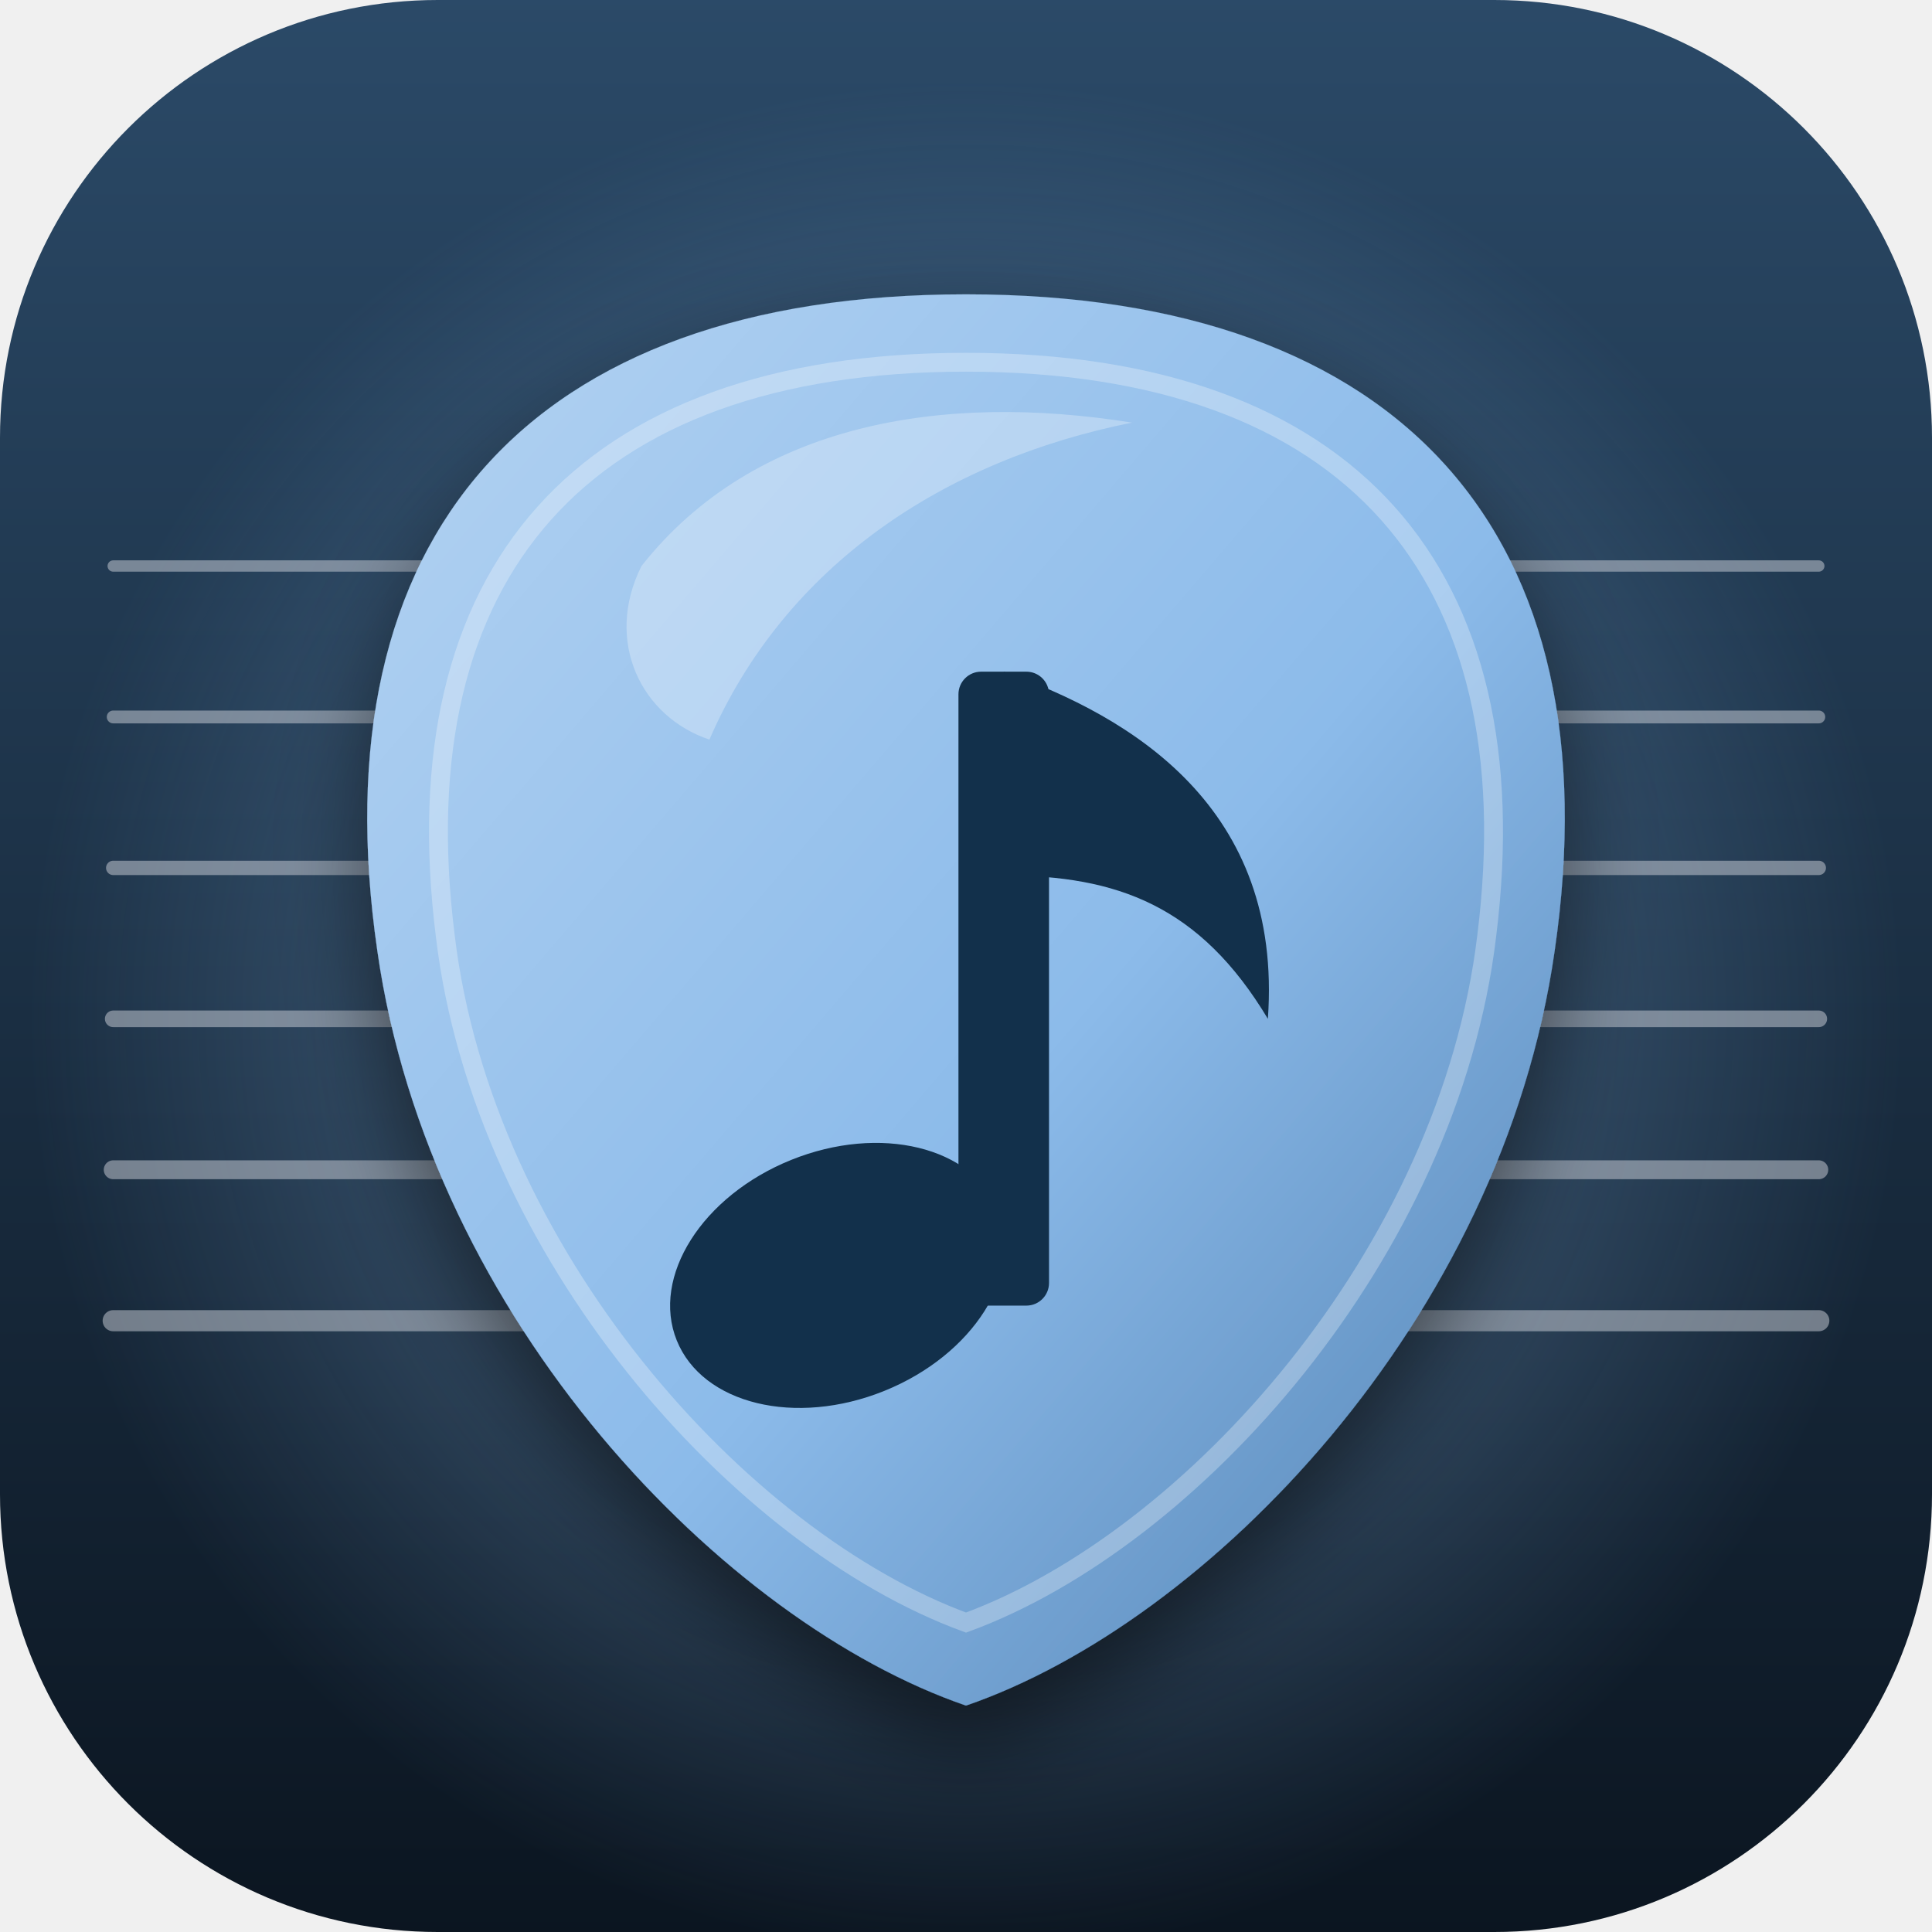
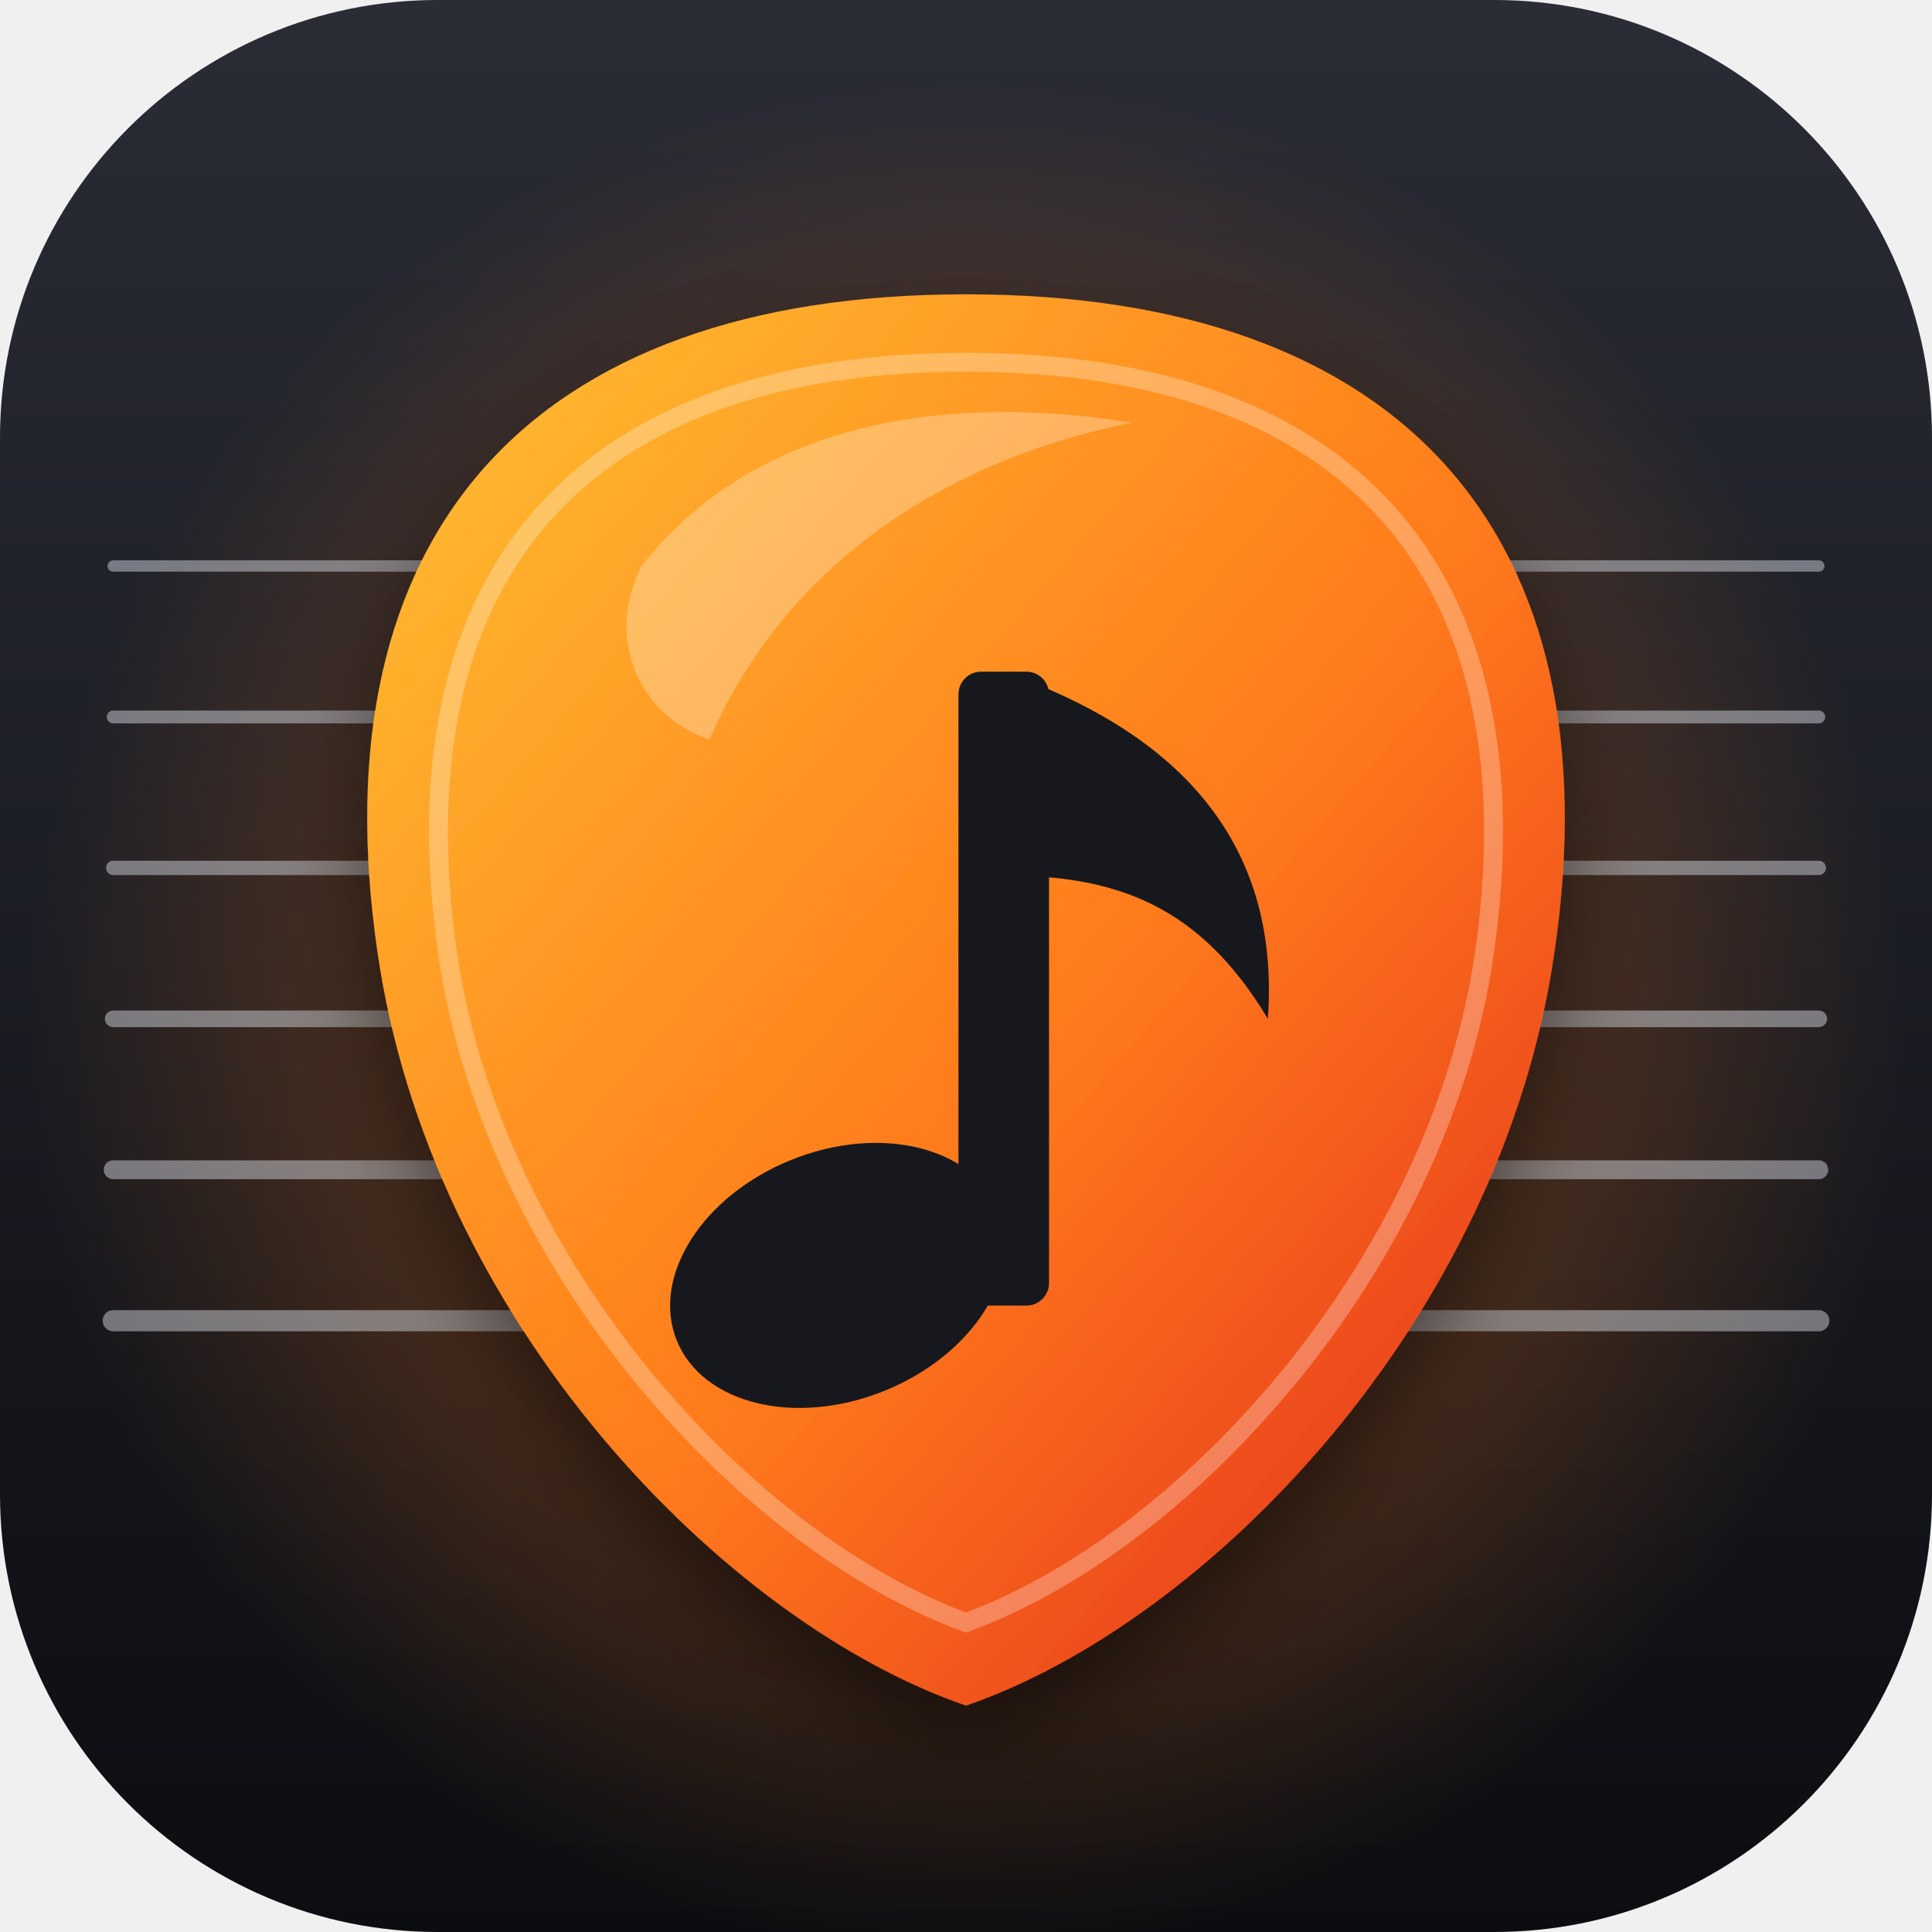
<svg xmlns="http://www.w3.org/2000/svg" viewBox="0 0 512 512" width="512" height="512">
  <defs>
    <linearGradient id="bg" x1="0" y1="0" x2="0" y2="1">
-       <stop offset="0" stop-color="#2B4A68" />
-       <stop offset="1" stop-color="#0B1520" />
+       <stop offset="0" stop-color="#2a2c36" />
+       <stop offset="1" stop-color="#0c0d11" />
    </linearGradient>
    <radialGradient id="gl" cx=".5" cy=".5" r=".5">
-       <stop offset="0" stop-color="#8CBBEA" stop-opacity=".55" />
-       <stop offset="1" stop-color="#8CBBEA" stop-opacity="0" />
+       <stop offset="0" stop-color="#ff7a1a" stop-opacity=".55" />
+       <stop offset="1" stop-color="#ff7a1a" stop-opacity="0" />
    </radialGradient>
    <linearGradient id="pk" x1="0" y1="0" x2="1" y2="1">
-       <stop offset="0" stop-color="#B4D3F2" />
-       <stop offset=".55" stop-color="#8CBBEA" />
-       <stop offset="1" stop-color="#4F7FB0" />
+       <stop offset="0" stop-color="#ffc233" />
+       <stop offset=".55" stop-color="#ff7a1a" />
+       <stop offset="1" stop-color="#e0261c" />
    </linearGradient>
    <filter id="sh" x="-20%" y="-20%" width="140%" height="140%">
      <feDropShadow dx="0" dy="10" stdDeviation="12" flood-color="#000" flood-opacity=".55" />
    </filter>
  </defs>
  <rect width="512" height="512" rx="116" fill="url(#bg)" />
  <circle cx="256" cy="270" r="250" fill="url(#gl)" />
  <g transform="translate(0 0)">
    <g stroke="#cfd3dc" stroke-linecap="round" opacity=".5">
      <line x1="30" y1="150" x2="482" y2="150" stroke-width="3" />
      <line x1="30" y1="190" x2="482" y2="190" stroke-width="3.4" />
      <line x1="30" y1="230" x2="482" y2="230" stroke-width="3.8" />
      <line x1="30" y1="270" x2="482" y2="270" stroke-width="4.4" />
      <line x1="30" y1="310" x2="482" y2="310" stroke-width="5" />
      <line x1="30" y1="350" x2="482" y2="350" stroke-width="5.6" />
    </g>
    <path d="M256 78 C372 78 428 142 412 252 C398 350 320 430 256 452 C192 430 114 350 100 252 C84 142 140 78 256 78 Z" fill="url(#pk)" filter="url(#sh)" />
    <path d="M256 96 C358 96 406 152 394 248 C384 332 316 408 256 430 C196 408 128 332 118 248 C106 152 154 96 256 96 Z" fill="none" stroke="#fff" stroke-opacity=".28" stroke-width="5" />
    <path d="M170 150 C200 112 250 104 300 112 C250 122 208 150 188 196 C170 190 160 170 170 150 Z" fill="#fff" opacity=".28" />
-     <g fill="#12304B">
+     <g fill="#17181d">
      <ellipse cx="222" cy="338" rx="46" ry="33" transform="rotate(-22 222 338)" />
      <rect x="254" y="178" width="24" height="168" rx="6" />
      <path d="M266 178 C300 190 340 214 336 270 C318 240 296 232 266 232 Z" />
    </g>
  </g>
</svg>
